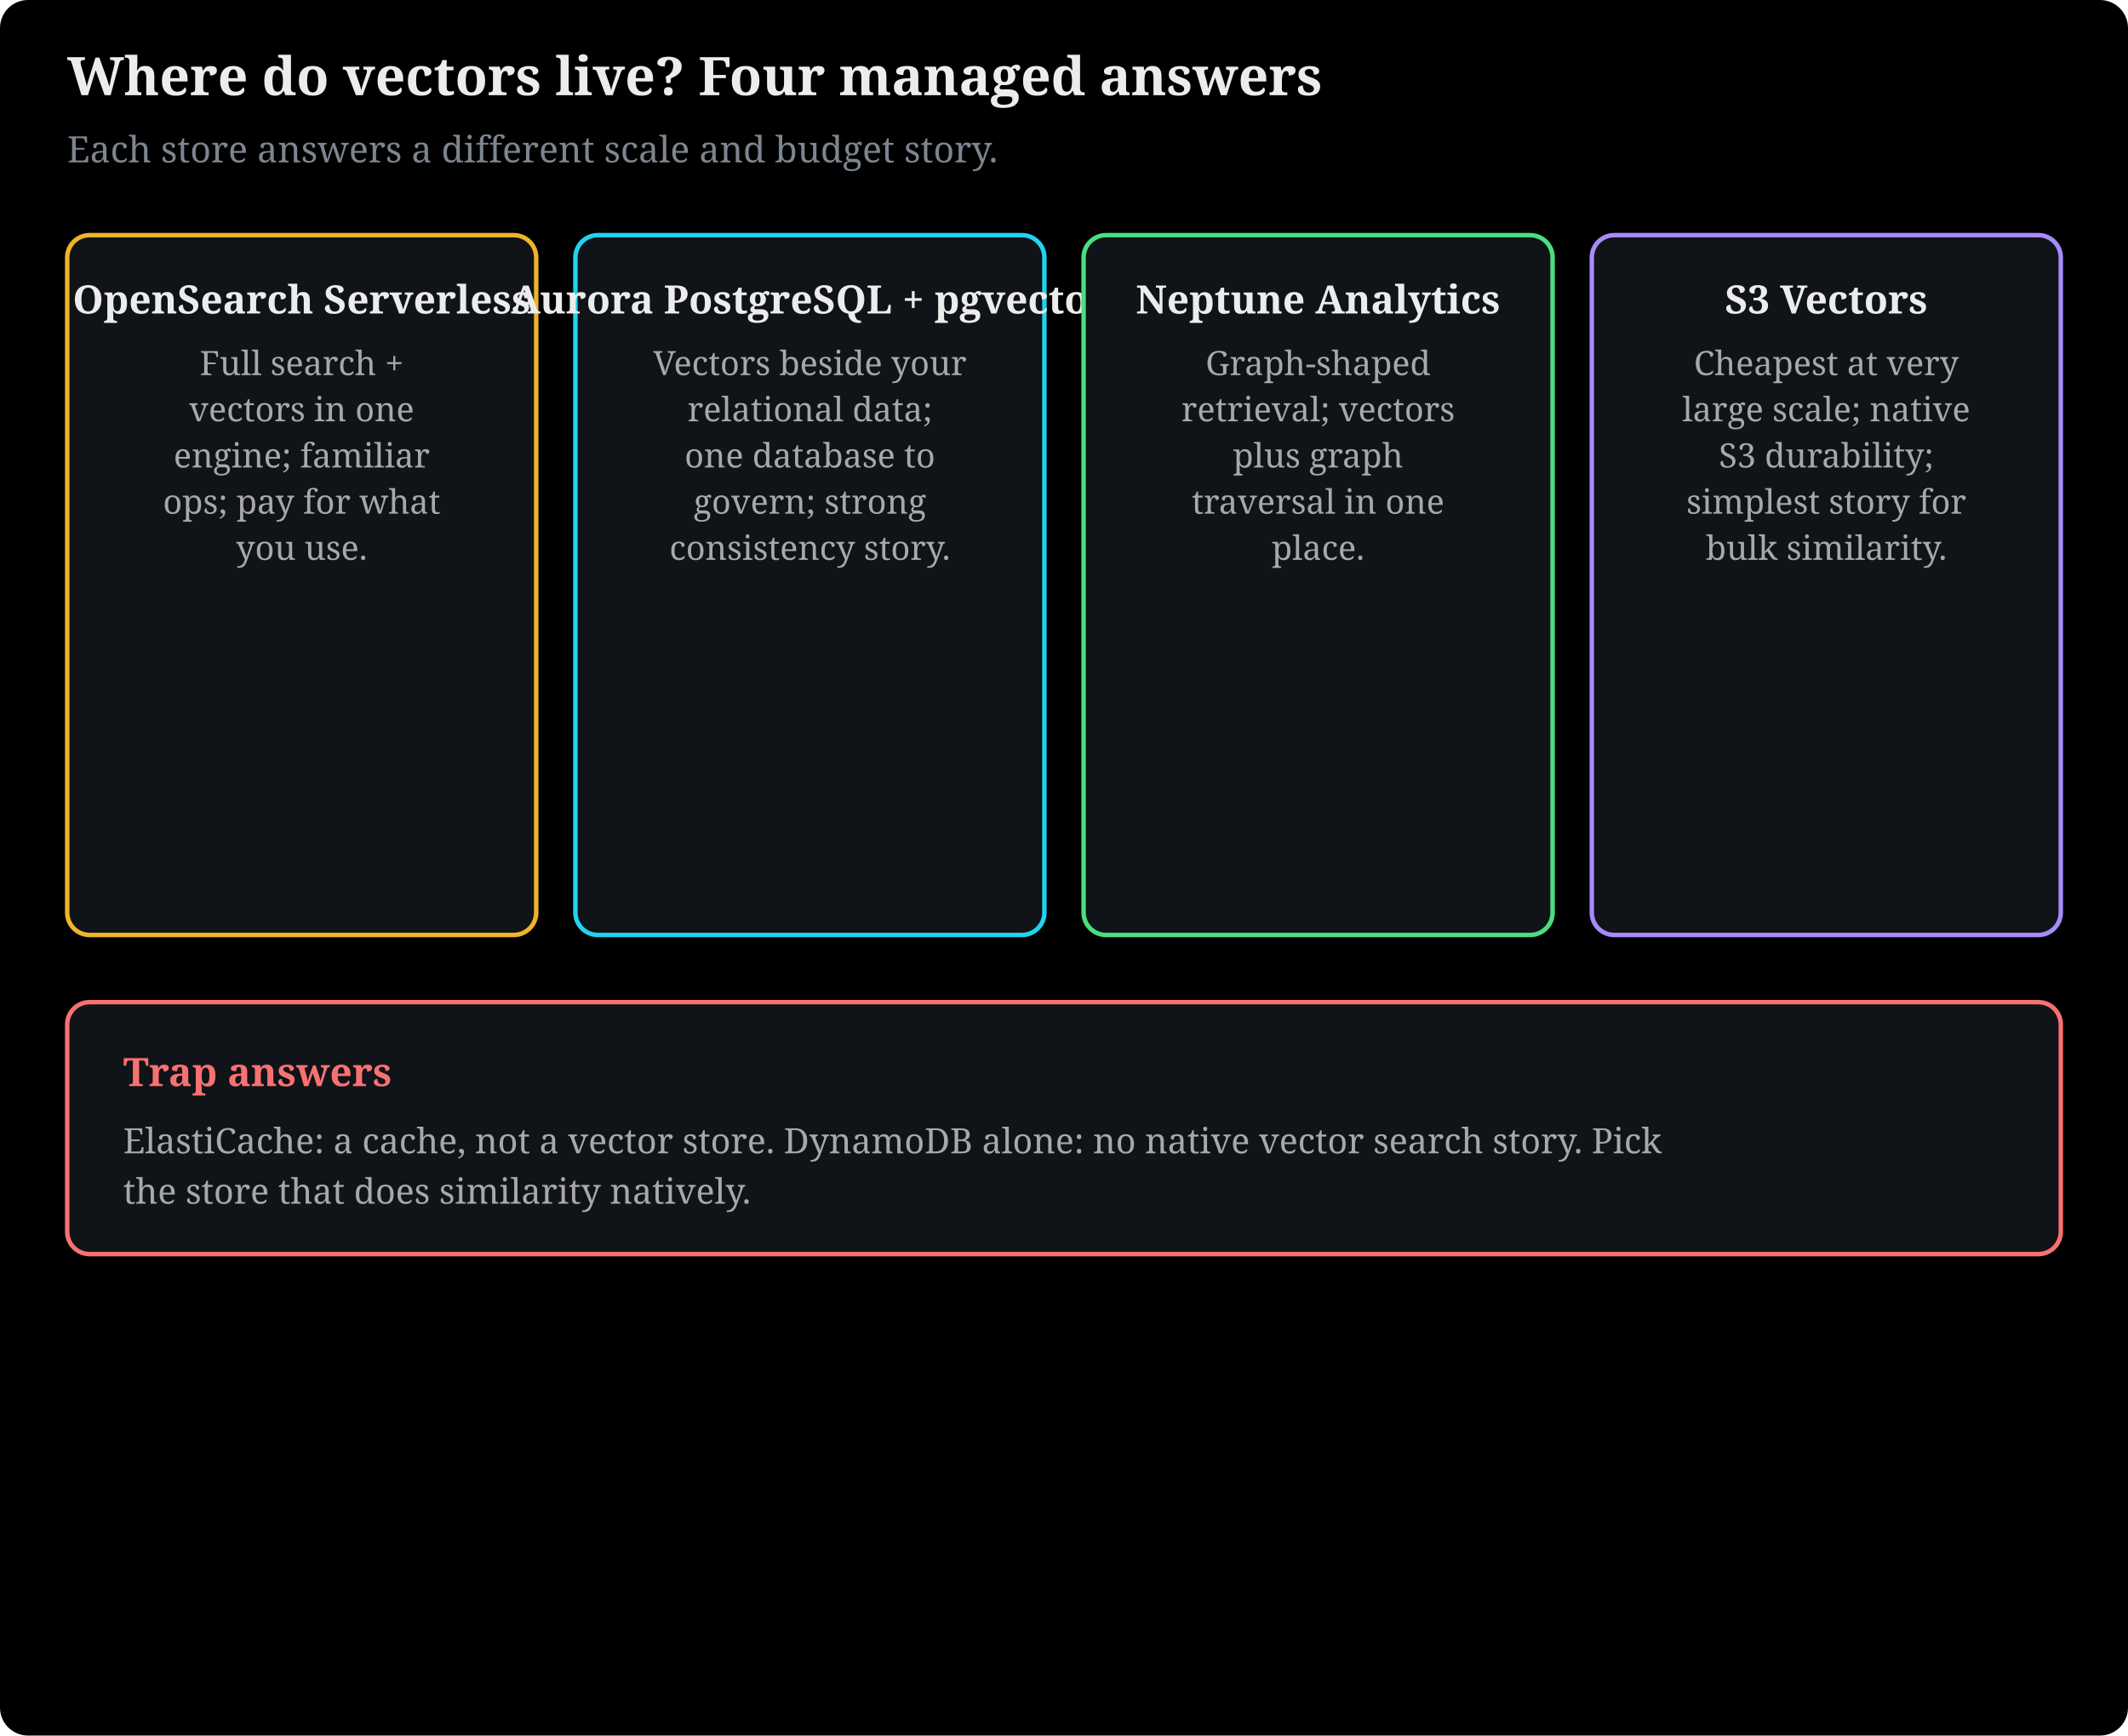
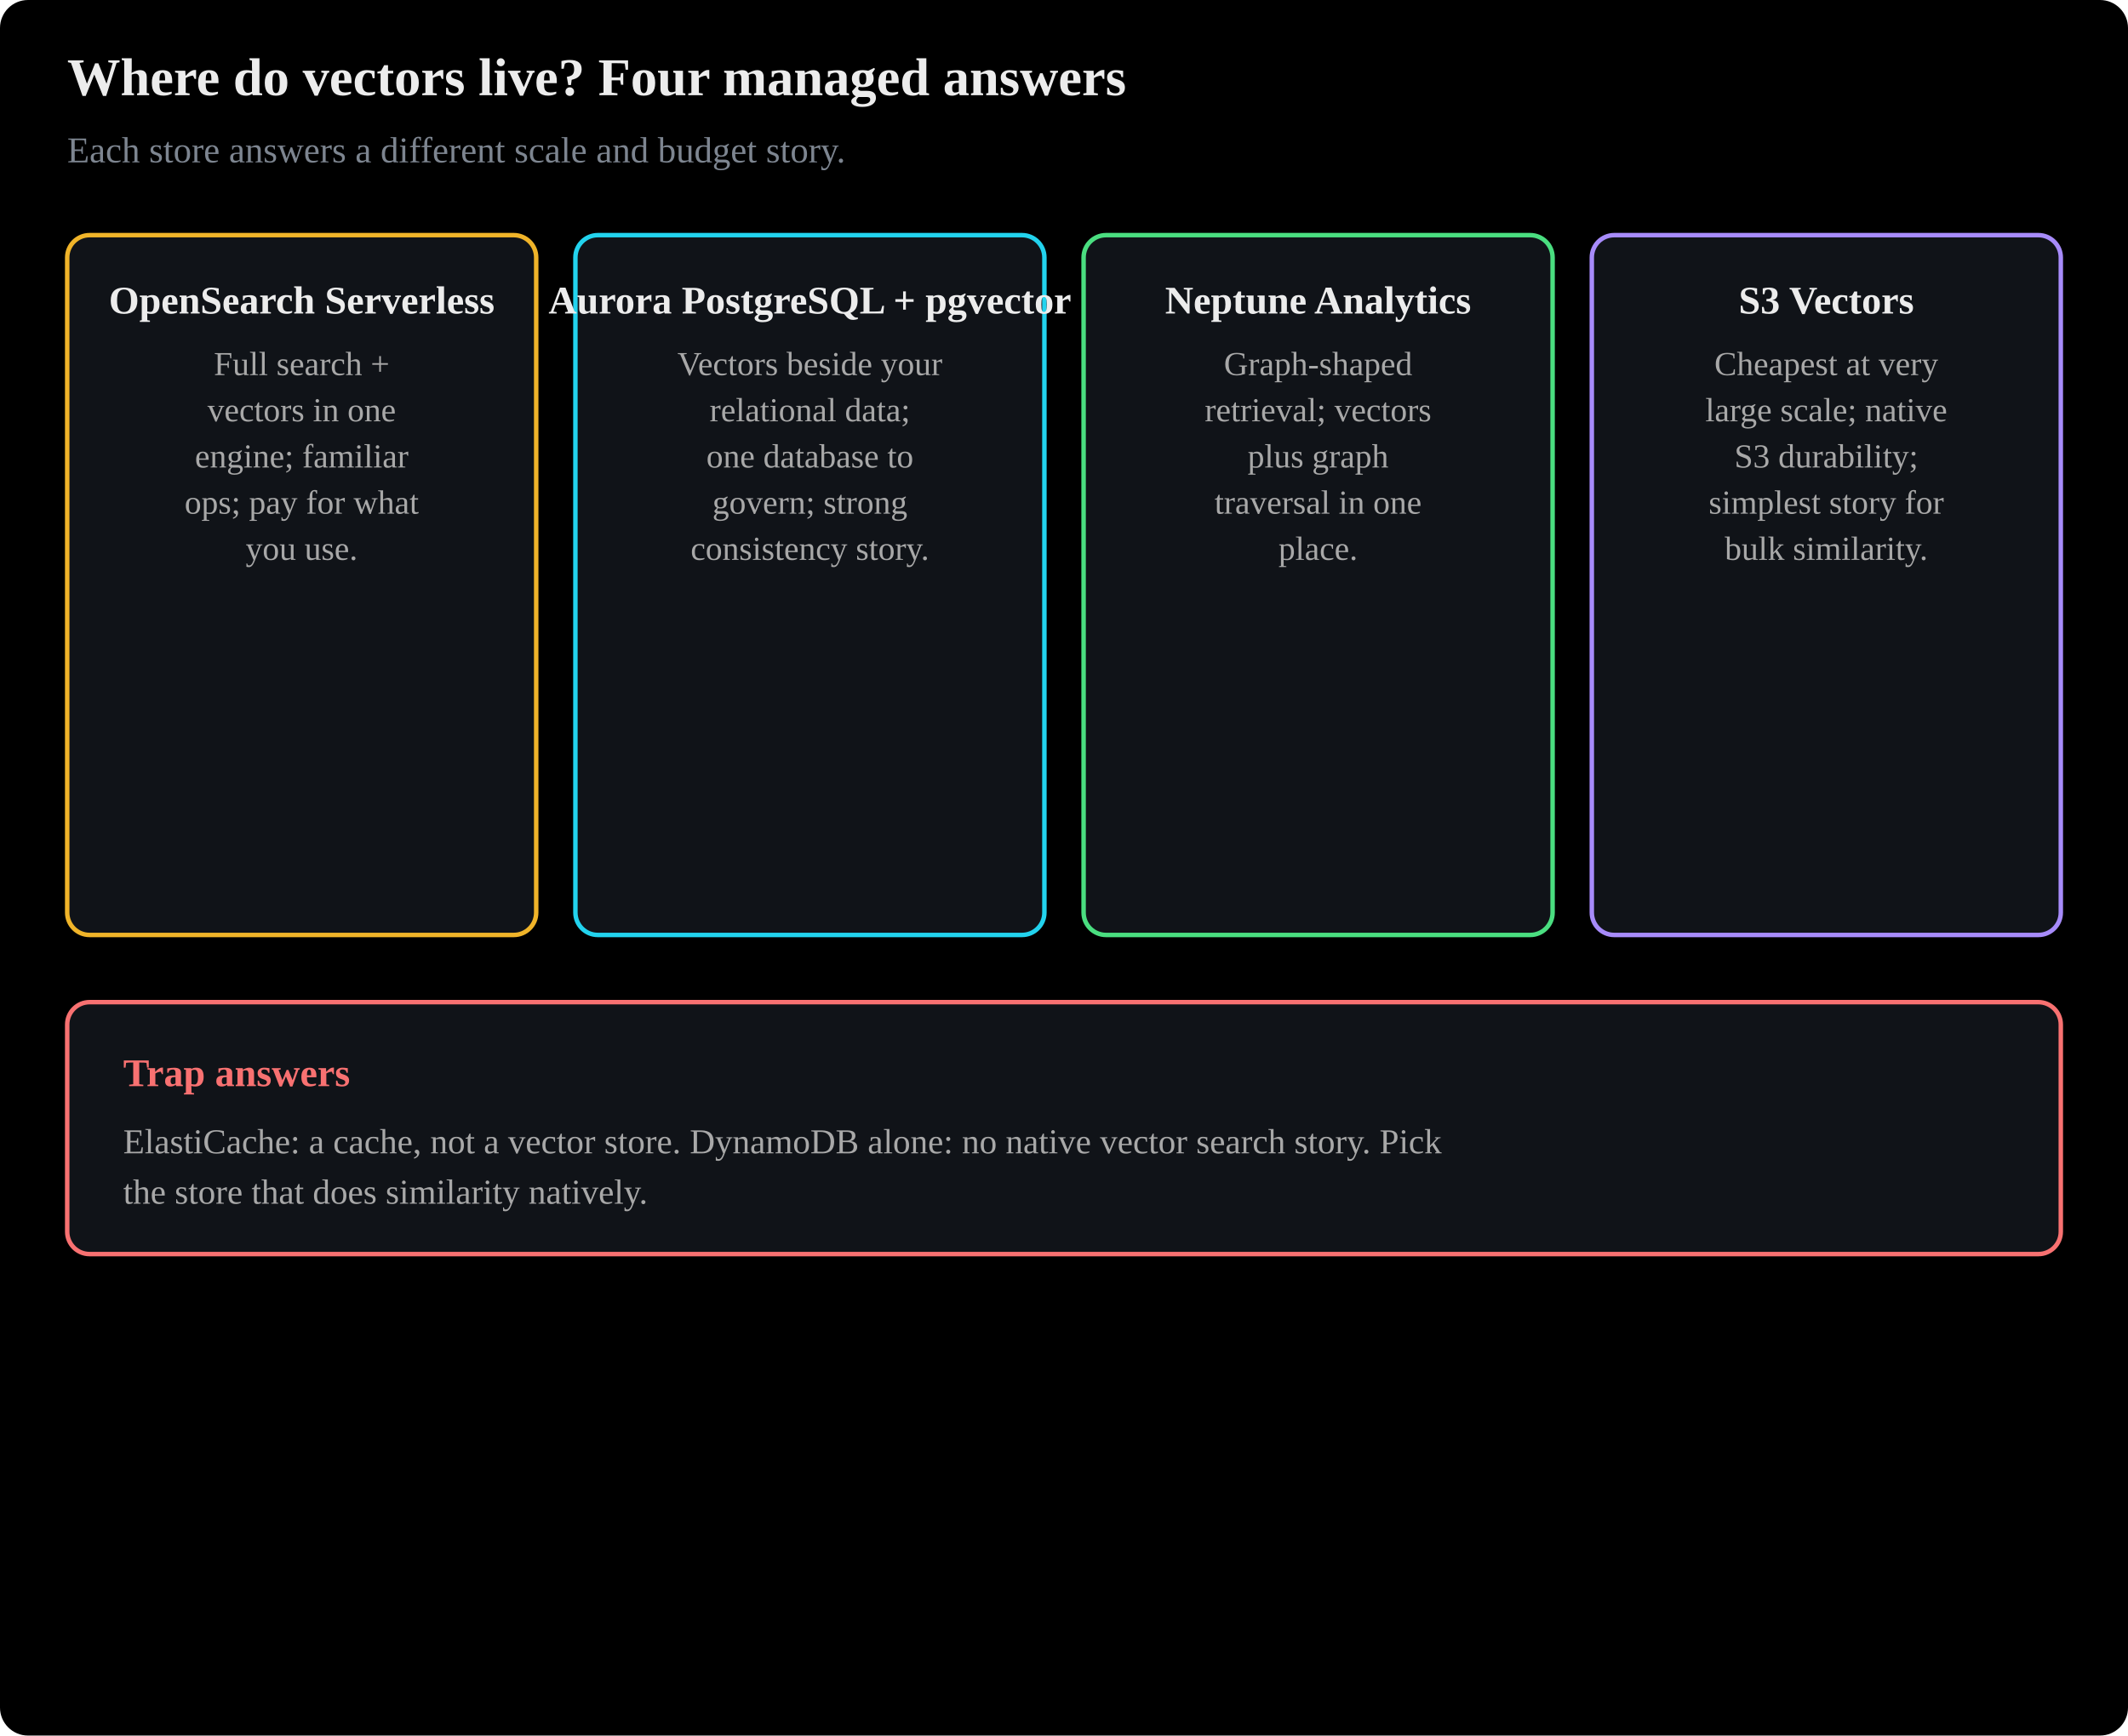
- <svg xmlns="http://www.w3.org/2000/svg" viewBox="0 0 760 620" width="100%" style="max-width:780px" font-family="Charis SIL, Georgia, serif" role="img">
+ <svg xmlns="http://www.w3.org/2000/svg" viewBox="0 0 760 620" width="100%" style="max-width:780px" font-family="Anthropic Sans, Inter, Source Sans 3, IBM Plex Sans, sans-serif" role="img">
  <rect x="0" y="0" width="760" height="620" fill="#000000" rx="10" />
  <text x="24" y="34" font-size="19" font-weight="bold" fill="#ececec">Where do vectors live? Four managed answers</text>
  <text x="24" y="58" font-size="13" fill="#7d8590">Each store answers a different scale and budget story.</text>
  <rect x="24.0" y="84" width="167.5" height="250" rx="8" fill="#101318" stroke="#f0b429" stroke-width="1.6" />
  <text x="107.75" y="112" font-size="14" fill="#ececec" text-anchor="middle" font-weight="bold">OpenSearch Serverless</text>
  <text x="107.75" y="134.0" font-size="12" fill="#a8a8a8" text-anchor="middle">Full search +</text>
  <text x="107.75" y="150.5" font-size="12" fill="#a8a8a8" text-anchor="middle">vectors in one</text>
  <text x="107.75" y="167.0" font-size="12" fill="#a8a8a8" text-anchor="middle">engine; familiar</text>
  <text x="107.75" y="183.5" font-size="12" fill="#a8a8a8" text-anchor="middle">ops; pay for what</text>
  <text x="107.75" y="200.0" font-size="12" fill="#a8a8a8" text-anchor="middle">you use.</text>
  <rect x="205.5" y="84" width="167.5" height="250" rx="8" fill="#101318" stroke="#22d3ee" stroke-width="1.6" />
  <text x="289.25" y="112" font-size="14" fill="#ececec" text-anchor="middle" font-weight="bold">Aurora PostgreSQL + pgvector</text>
  <text x="289.25" y="134.0" font-size="12" fill="#a8a8a8" text-anchor="middle">Vectors beside your</text>
  <text x="289.25" y="150.5" font-size="12" fill="#a8a8a8" text-anchor="middle">relational data;</text>
  <text x="289.25" y="167.0" font-size="12" fill="#a8a8a8" text-anchor="middle">one database to</text>
  <text x="289.25" y="183.5" font-size="12" fill="#a8a8a8" text-anchor="middle">govern; strong</text>
  <text x="289.25" y="200.0" font-size="12" fill="#a8a8a8" text-anchor="middle">consistency story.</text>
  <rect x="387.0" y="84" width="167.5" height="250" rx="8" fill="#101318" stroke="#4ade80" stroke-width="1.6" />
  <text x="470.75" y="112" font-size="14" fill="#ececec" text-anchor="middle" font-weight="bold">Neptune Analytics</text>
  <text x="470.75" y="134.0" font-size="12" fill="#a8a8a8" text-anchor="middle">Graph-shaped</text>
  <text x="470.75" y="150.5" font-size="12" fill="#a8a8a8" text-anchor="middle">retrieval; vectors</text>
  <text x="470.75" y="167.0" font-size="12" fill="#a8a8a8" text-anchor="middle">plus graph</text>
  <text x="470.75" y="183.5" font-size="12" fill="#a8a8a8" text-anchor="middle">traversal in one</text>
  <text x="470.75" y="200.0" font-size="12" fill="#a8a8a8" text-anchor="middle">place.</text>
  <rect x="568.5" y="84" width="167.5" height="250" rx="8" fill="#101318" stroke="#a78bfa" stroke-width="1.6" />
  <text x="652.25" y="112" font-size="14" fill="#ececec" text-anchor="middle" font-weight="bold">S3 Vectors</text>
  <text x="652.25" y="134.0" font-size="12" fill="#a8a8a8" text-anchor="middle">Cheapest at very</text>
  <text x="652.25" y="150.5" font-size="12" fill="#a8a8a8" text-anchor="middle">large scale; native</text>
  <text x="652.25" y="167.0" font-size="12" fill="#a8a8a8" text-anchor="middle">S3 durability;</text>
  <text x="652.25" y="183.5" font-size="12" fill="#a8a8a8" text-anchor="middle">simplest story for</text>
  <text x="652.25" y="200.0" font-size="12" fill="#a8a8a8" text-anchor="middle">bulk similarity.</text>
  <rect x="24" y="358" width="712" height="90" rx="8" fill="#101318" stroke="#f87171" stroke-width="1.6" />
  <text x="44" y="388" font-size="14" fill="#f87171" text-anchor="start" font-weight="bold">Trap answers</text>
  <text x="44" y="412" font-size="12.5" fill="#a8a8a8" text-anchor="start">ElastiCache: a cache, not a vector store. DynamoDB alone: no native vector search story. Pick</text>
  <text x="44" y="430" font-size="12.5" fill="#a8a8a8" text-anchor="start">the store that does similarity natively.</text>
</svg>
